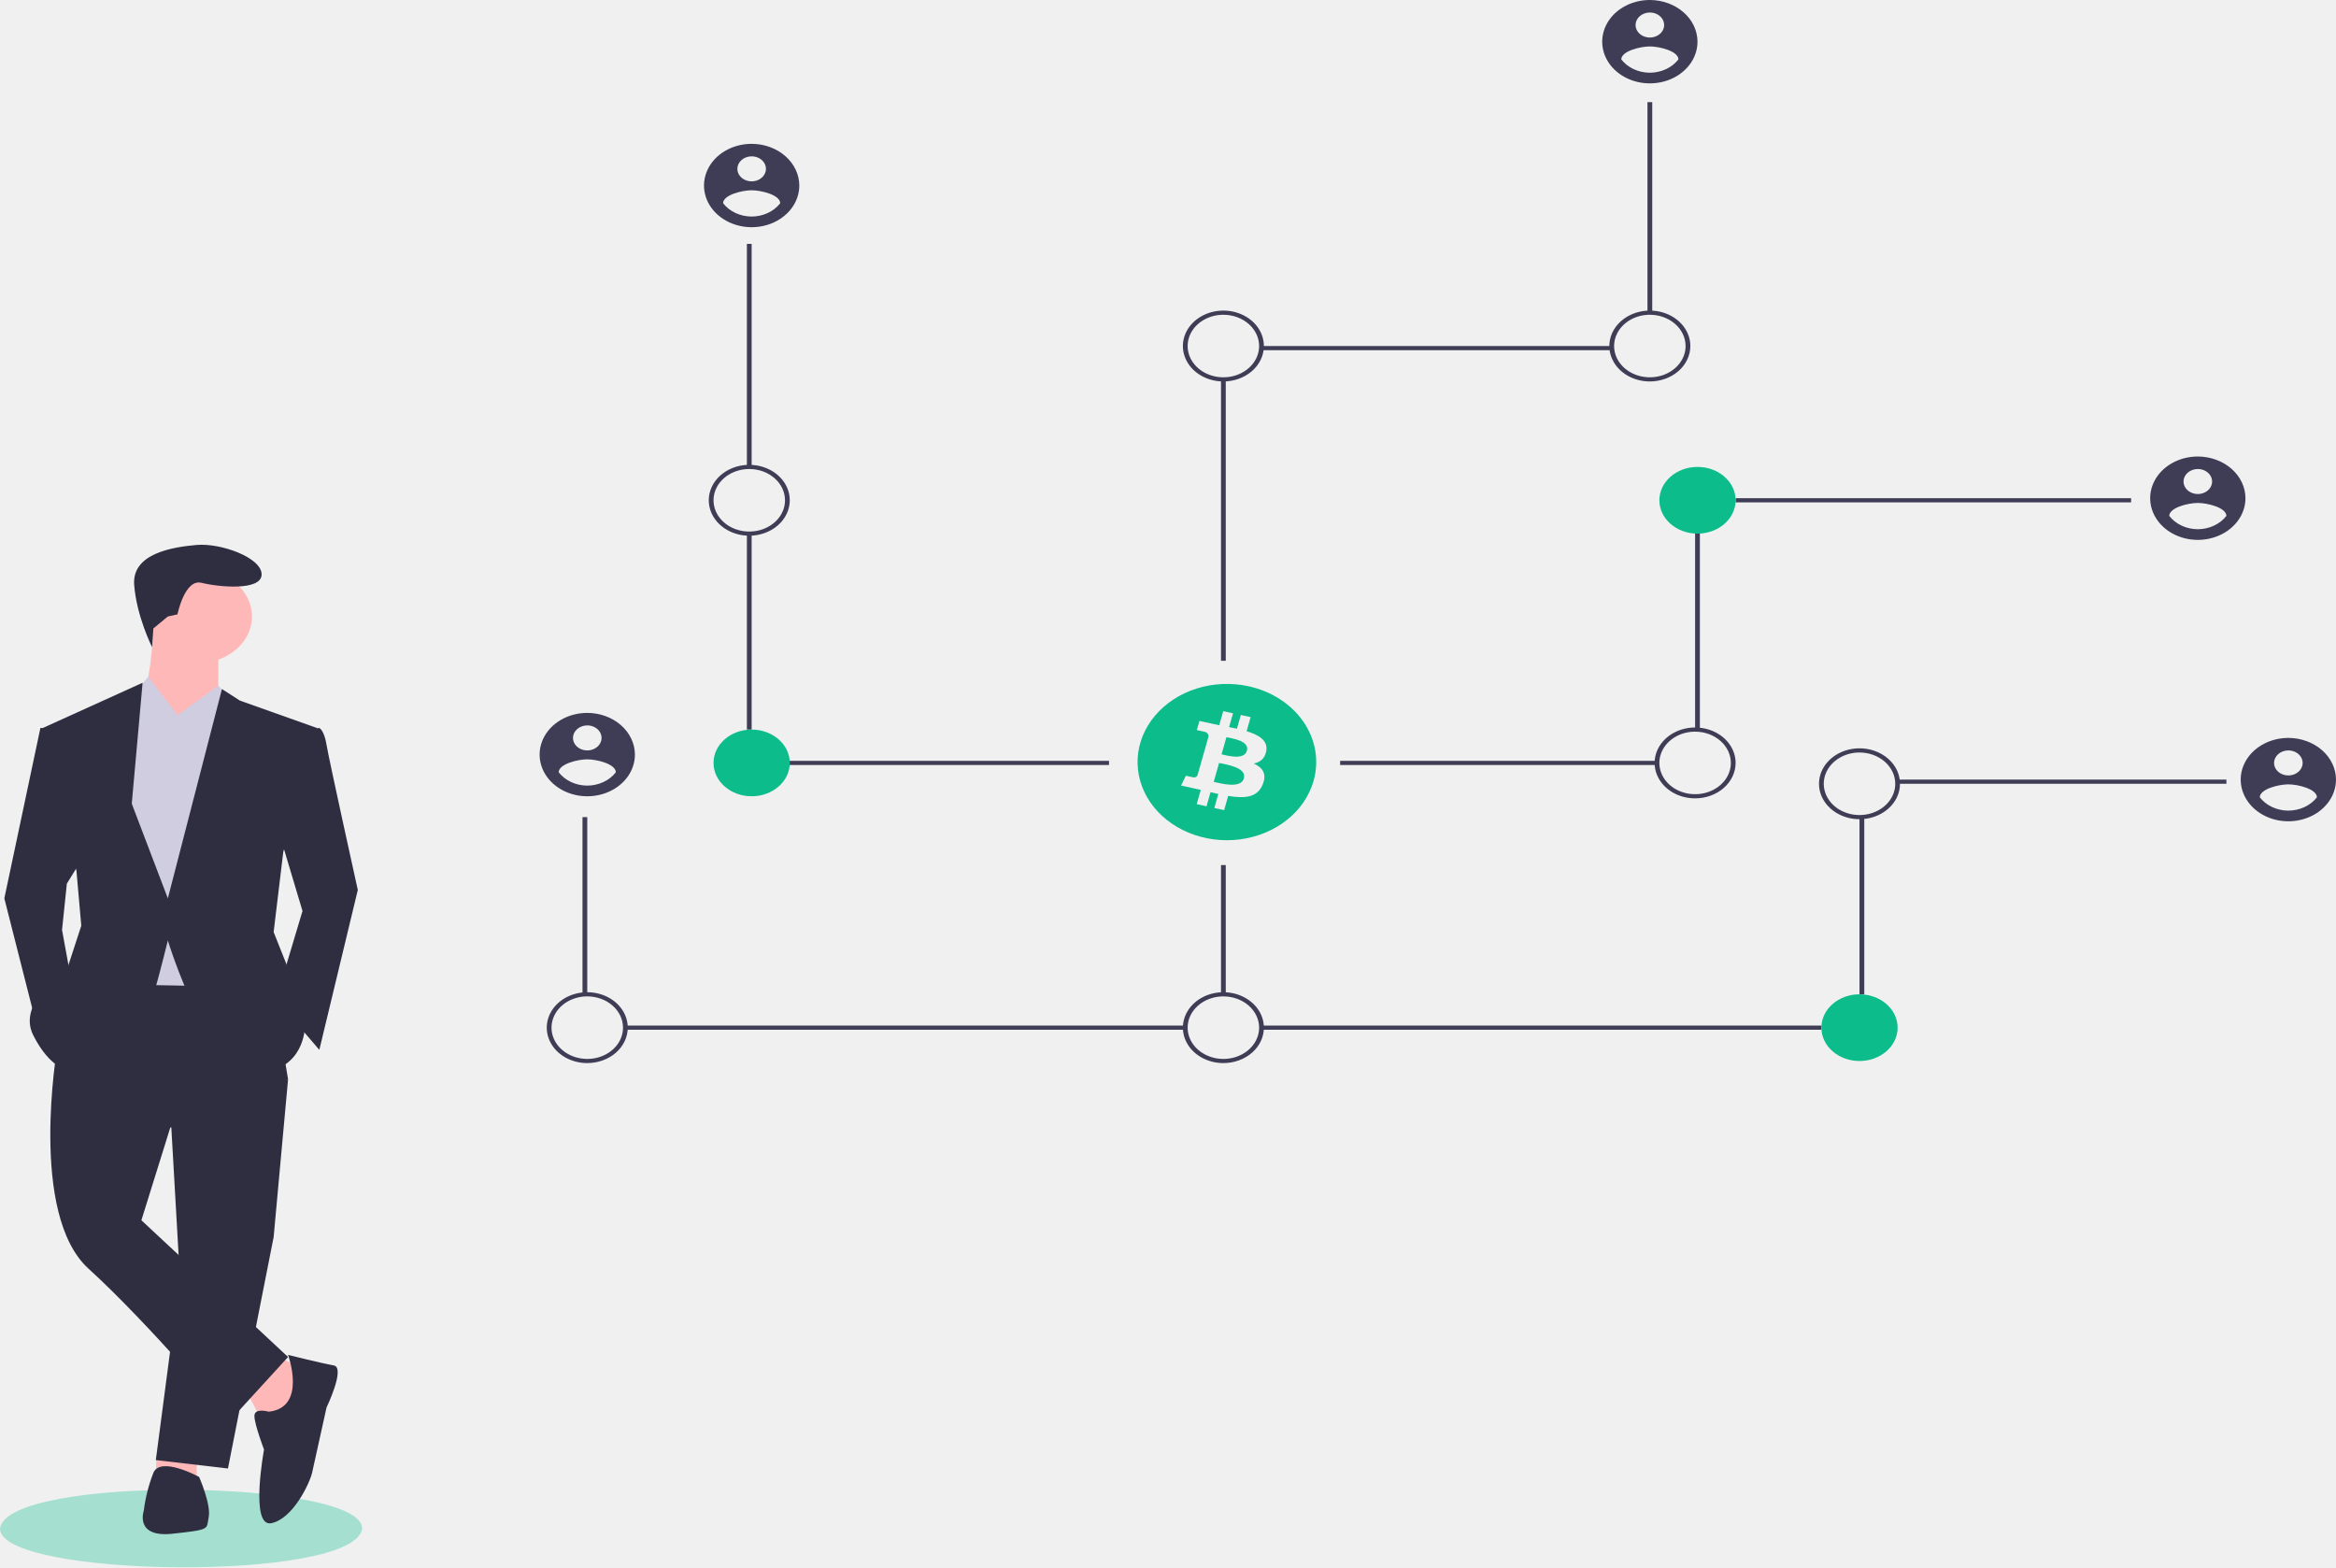
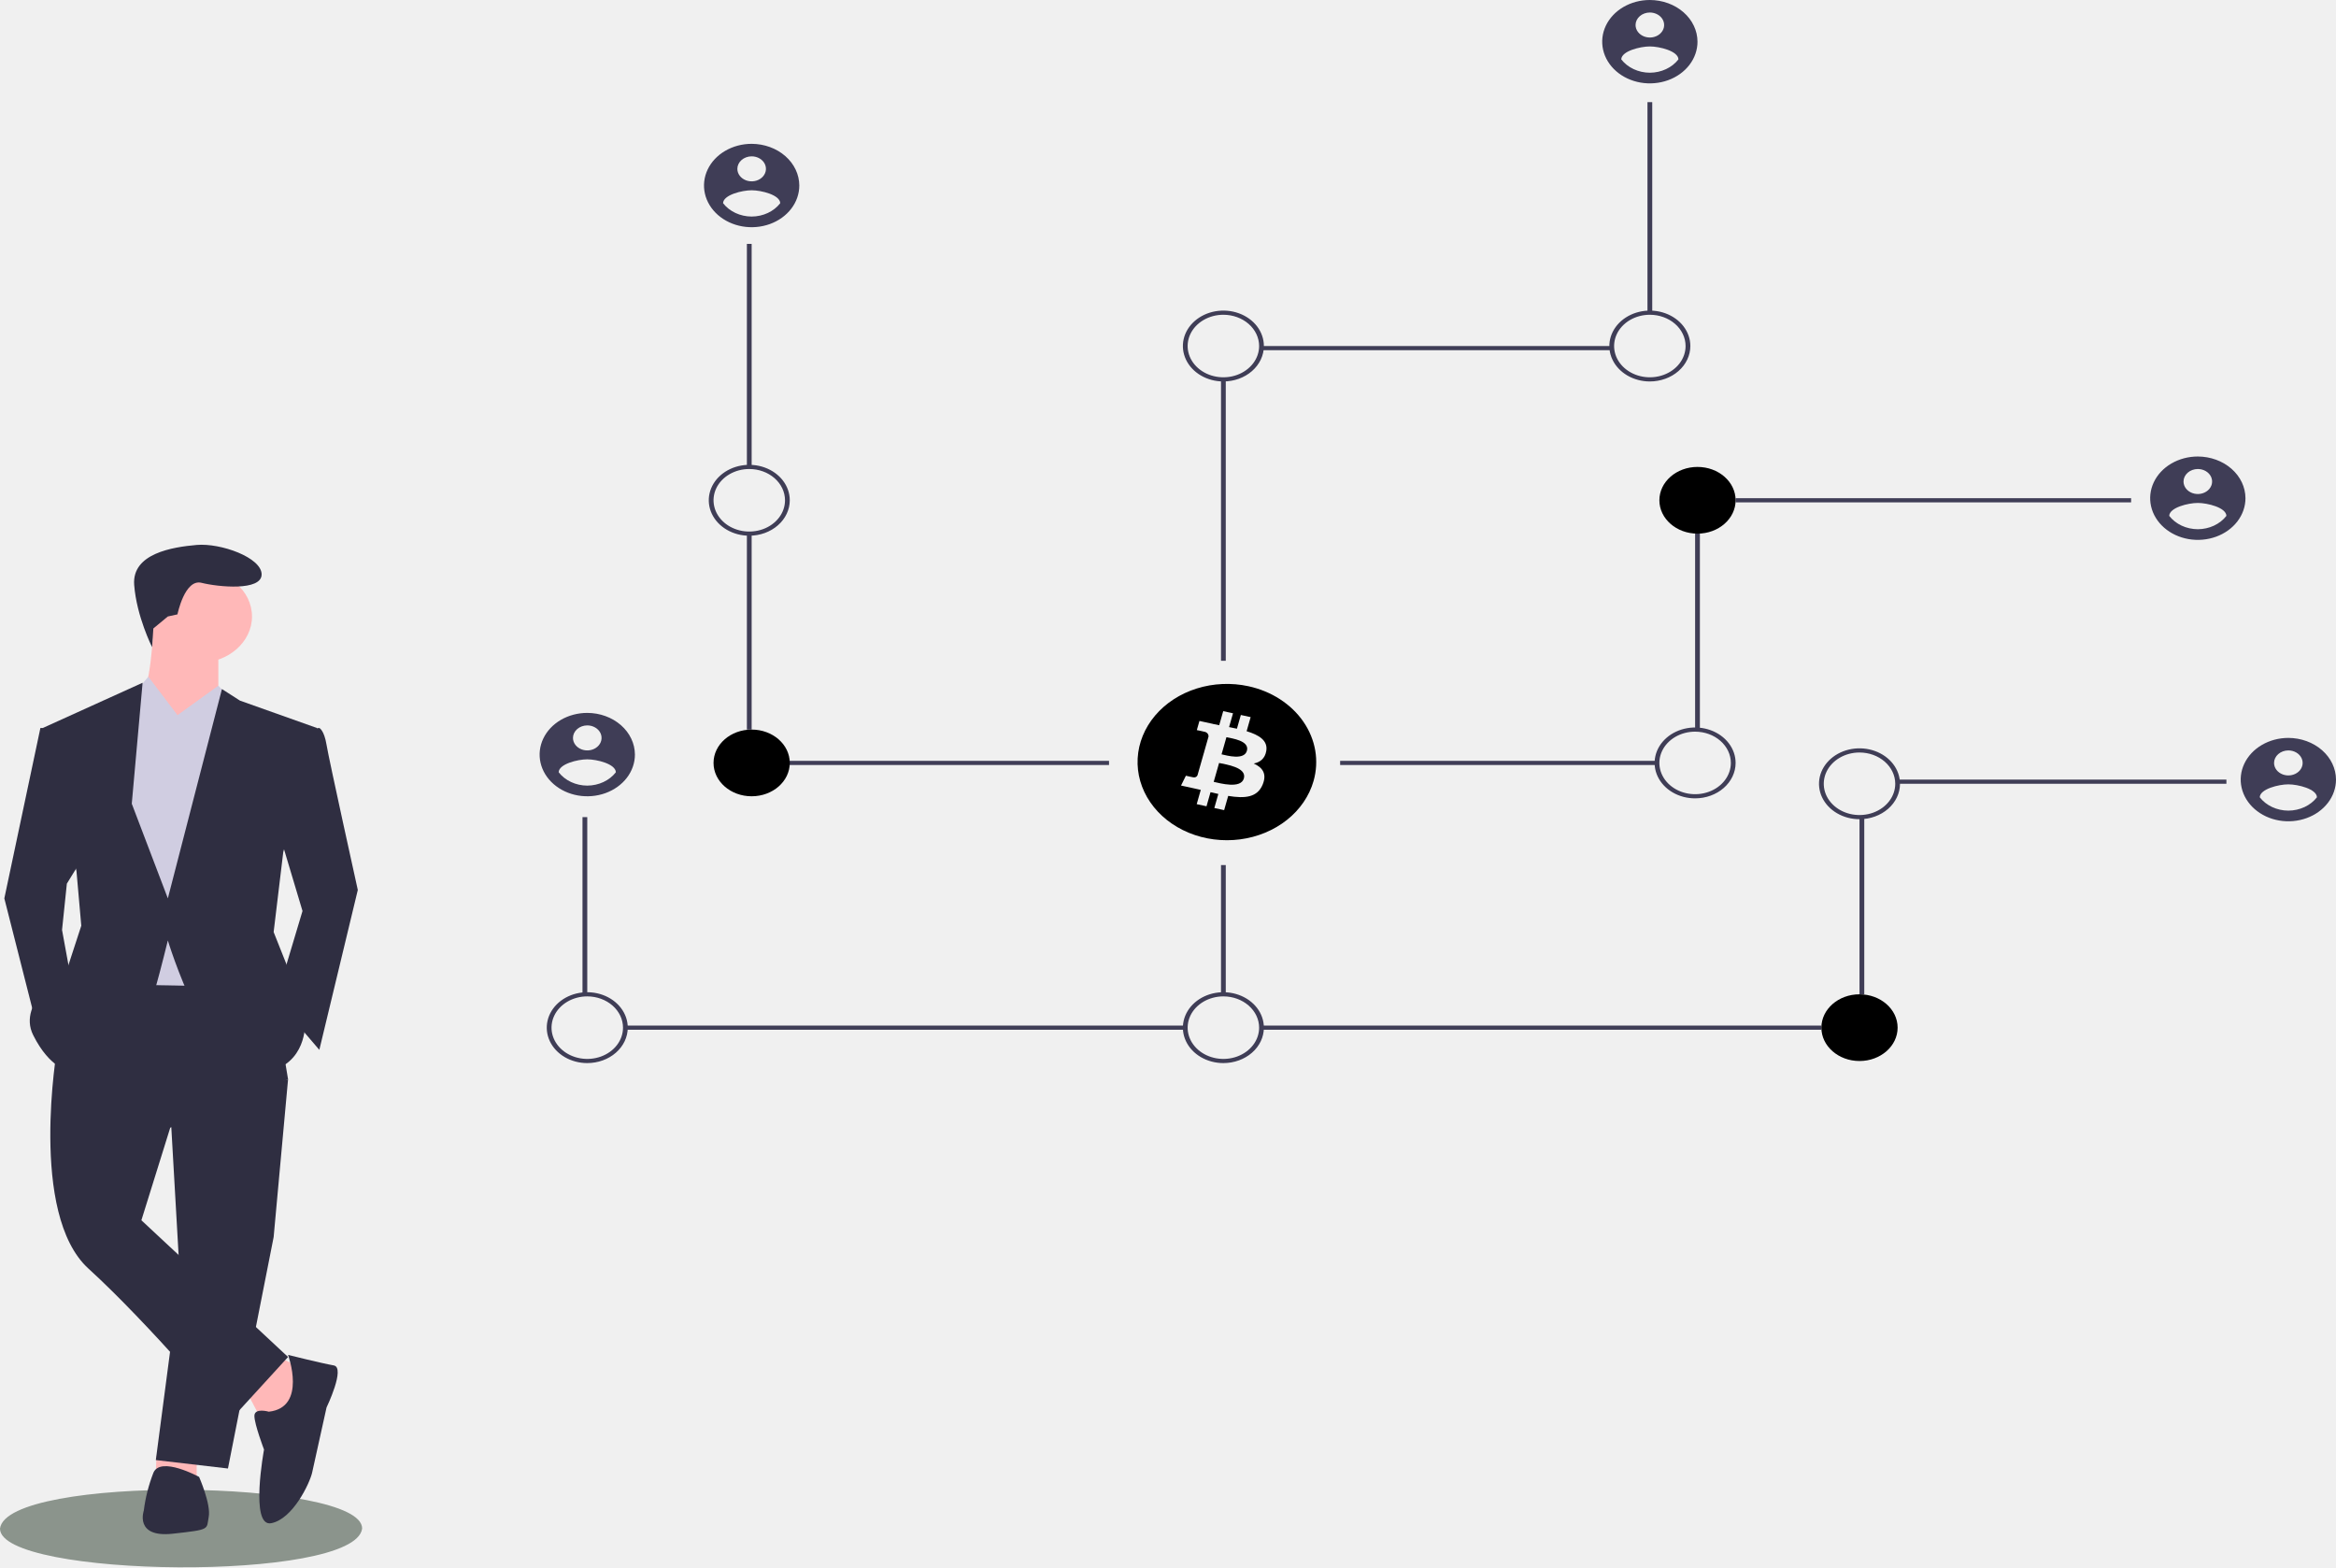
<svg xmlns="http://www.w3.org/2000/svg" viewBox="0 0 550 369" fill="none">
  <g clip-path="url(#clip0_248_10371)">
    <path d="M176.973 57.419H175.852V109.93H176.973V57.419Z" fill="#3F3D56" />
    <path d="M176.973 125.561H175.852V171.766H176.973V125.561Z" fill="#3F3D56" />
    <path d="M261.116 179.127H174.17V180.109H261.116V179.127Z" fill="#3F3D56" />
    <path d="M138.268 192.378H137.146V234.092H138.268V192.378Z" fill="#3F3D56" />
    <path d="M279.065 241.454H147.244V242.435H279.065V241.454Z" fill="#3F3D56" />
    <path d="M389.011 24.047H387.889V73.614H389.011V24.047Z" fill="#3F3D56" />
    <path d="M379.474 81.466H296.996V82.448H379.474V81.466Z" fill="#3F3D56" />
    <path d="M288.6 89.318H287.479V155.571H288.6V89.318Z" fill="#3F3D56" />
    <path d="M176.413 126.125C174.527 126.125 172.683 125.636 171.115 124.719C169.547 123.802 168.325 122.499 167.603 120.975C166.881 119.451 166.692 117.773 167.06 116.155C167.428 114.536 168.336 113.05 169.67 111.883C171.004 110.716 172.703 109.922 174.553 109.6C176.402 109.278 178.32 109.443 180.062 110.074C181.805 110.706 183.294 111.775 184.342 113.147C185.39 114.519 185.949 116.132 185.949 117.782C185.946 119.994 184.941 122.115 183.153 123.679C181.365 125.243 178.941 126.123 176.413 126.125ZM176.413 110.421C174.749 110.421 173.122 110.853 171.738 111.662C170.355 112.47 169.276 113.62 168.639 114.965C168.002 116.31 167.836 117.79 168.161 119.218C168.485 120.646 169.287 121.958 170.463 122.988C171.64 124.017 173.139 124.718 174.771 125.002C176.404 125.286 178.095 125.14 179.633 124.583C181.17 124.026 182.485 123.083 183.409 121.872C184.334 120.661 184.827 119.238 184.827 117.782C184.825 115.831 183.937 113.959 182.36 112.579C180.783 111.199 178.644 110.423 176.413 110.421Z" fill="#3F3D56" />
    <path d="M138.268 250.287C136.382 250.287 134.539 249.798 132.971 248.881C131.402 247.965 130.18 246.662 129.458 245.137C128.737 243.613 128.548 241.935 128.916 240.317C129.284 238.699 130.192 237.212 131.525 236.045C132.859 234.878 134.558 234.084 136.408 233.762C138.258 233.44 140.175 233.605 141.918 234.237C143.66 234.868 145.15 235.937 146.197 237.309C147.245 238.681 147.804 240.294 147.804 241.945C147.802 244.156 146.796 246.277 145.008 247.841C143.221 249.405 140.797 250.285 138.268 250.287ZM138.268 234.583C136.604 234.583 134.978 235.015 133.594 235.824C132.21 236.633 131.132 237.782 130.495 239.127C129.858 240.473 129.691 241.953 130.016 243.381C130.341 244.809 131.142 246.12 132.319 247.15C133.495 248.179 134.995 248.88 136.627 249.164C138.259 249.449 139.951 249.303 141.488 248.746C143.026 248.188 144.34 247.245 145.265 246.034C146.189 244.824 146.683 243.4 146.683 241.945C146.68 239.993 145.793 238.122 144.215 236.742C142.638 235.362 140.499 234.585 138.268 234.583Z" fill="#3F3D56" />
-     <path d="M176.973 187.47C181.93 187.47 185.948 183.955 185.948 179.618C185.948 175.281 181.93 171.766 176.973 171.766C172.016 171.766 167.998 175.281 167.998 179.618C167.998 183.955 172.016 187.47 176.973 187.47Z" fill="#0CBC8B" />
+     <path d="M176.973 187.47C181.93 187.47 185.948 183.955 185.948 179.618C185.948 175.281 181.93 171.766 176.973 171.766C172.016 171.766 167.998 175.281 167.998 179.618C167.998 183.955 172.016 187.47 176.973 187.47Z" fill="black" />
    <path d="M501.759 117.292H408.643V118.273H501.759V117.292Z" fill="#3F3D56" />
    <path d="M400.229 125.561H399.107V171.766H400.229V125.561Z" fill="#3F3D56" />
    <path d="M390.133 179.127H315.527V180.109H390.133V179.127Z" fill="#3F3D56" />
    <path d="M524.197 183.544H446.787V184.526H524.197V183.544Z" fill="#3F3D56" />
    <path d="M438.934 192.378H437.812V234.092H438.934V192.378Z" fill="#3F3D56" />
    <path d="M428.837 241.454H297.016V242.435H428.837V241.454Z" fill="#3F3D56" />
    <path d="M288.6 203.665H287.479V234.092H288.6V203.665Z" fill="#3F3D56" />
-     <path d="M399.668 125.635C404.625 125.635 408.643 122.119 408.643 117.782C408.643 113.446 404.625 109.93 399.668 109.93C394.712 109.93 390.693 113.446 390.693 117.782C390.693 122.119 394.712 125.635 399.668 125.635Z" fill="#0CBC8B" />
+     <path d="M399.668 125.635C404.625 125.635 408.643 122.119 408.643 117.782C408.643 113.446 404.625 109.93 399.668 109.93C394.712 109.93 390.693 113.446 390.693 117.782C390.693 122.119 394.712 125.635 399.668 125.635Z" fill="black" />
    <path d="M388.448 89.809C386.562 89.809 384.718 89.32 383.15 88.403C381.582 87.486 380.36 86.183 379.638 84.659C378.916 83.134 378.727 81.457 379.095 79.838C379.463 78.22 380.372 76.734 381.705 75.567C383.039 74.4 384.738 73.605 386.588 73.283C388.438 72.962 390.355 73.127 392.097 73.758C393.84 74.39 395.329 75.459 396.377 76.831C397.425 78.203 397.984 79.816 397.984 81.466C397.981 83.678 396.976 85.799 395.188 87.363C393.4 88.927 390.976 89.806 388.448 89.809ZM388.448 74.105C386.784 74.105 385.157 74.536 383.773 75.345C382.39 76.154 381.311 77.304 380.674 78.649C380.038 79.994 379.871 81.474 380.196 82.902C380.52 84.33 381.322 85.642 382.498 86.671C383.675 87.701 385.174 88.402 386.807 88.686C388.439 88.97 390.131 88.824 391.668 88.267C393.206 87.71 394.52 86.766 395.444 85.556C396.369 84.345 396.862 82.922 396.862 81.466C396.86 79.514 395.972 77.643 394.395 76.263C392.818 74.883 390.679 74.107 388.448 74.105Z" fill="#3F3D56" />
    <path d="M288.04 89.809C286.154 89.809 284.31 89.32 282.742 88.403C281.174 87.486 279.952 86.183 279.23 84.659C278.508 83.134 278.319 81.457 278.687 79.838C279.055 78.22 279.963 76.734 281.297 75.567C282.631 74.4 284.33 73.605 286.18 73.283C288.029 72.962 289.947 73.127 291.689 73.758C293.432 74.39 294.921 75.459 295.969 76.831C297.017 78.203 297.576 79.816 297.576 81.466C297.573 83.678 296.568 85.799 294.78 87.363C292.992 88.927 290.568 89.806 288.04 89.809ZM288.04 74.105C286.376 74.105 284.749 74.536 283.365 75.345C281.982 76.154 280.903 77.304 280.266 78.649C279.629 79.994 279.463 81.474 279.787 82.902C280.112 84.33 280.914 85.642 282.09 86.671C283.267 87.701 284.766 88.402 286.398 88.686C288.031 88.97 289.722 88.824 291.26 88.267C292.797 87.71 294.111 86.766 295.036 85.556C295.961 84.345 296.454 82.922 296.454 81.466C296.452 79.514 295.564 77.643 293.987 76.263C292.409 74.883 290.271 74.107 288.04 74.105Z" fill="#3F3D56" />
    <path d="M437.811 192.869C435.925 192.869 434.082 192.379 432.513 191.462C430.945 190.546 429.723 189.243 429.001 187.718C428.28 186.194 428.091 184.516 428.459 182.898C428.827 181.28 429.735 179.793 431.068 178.626C432.402 177.459 434.101 176.665 435.951 176.343C437.801 176.021 439.718 176.186 441.461 176.818C443.203 177.449 444.692 178.519 445.74 179.891C446.788 181.263 447.347 182.876 447.347 184.526C447.345 186.738 446.339 188.858 444.551 190.422C442.764 191.986 440.34 192.866 437.811 192.869ZM437.811 177.164C436.147 177.164 434.52 177.596 433.137 178.405C431.753 179.214 430.675 180.363 430.038 181.709C429.401 183.054 429.234 184.534 429.559 185.962C429.884 187.39 430.685 188.701 431.862 189.731C433.038 190.76 434.538 191.462 436.17 191.746C437.802 192.03 439.494 191.884 441.031 191.327C442.569 190.769 443.883 189.826 444.807 188.615C445.732 187.405 446.226 185.982 446.226 184.526C446.223 182.574 445.336 180.703 443.758 179.323C442.181 177.943 440.042 177.166 437.811 177.164Z" fill="#3F3D56" />
-     <path d="M437.811 249.797C442.768 249.797 446.786 246.281 446.786 241.945C446.786 237.608 442.768 234.092 437.811 234.092C432.854 234.092 428.836 237.608 428.836 241.945C428.836 246.281 432.854 249.797 437.811 249.797Z" fill="#0CBC8B" />
+     <path d="M437.811 249.797C442.768 249.797 446.786 246.281 446.786 241.945C446.786 237.608 442.768 234.092 437.811 234.092C432.854 234.092 428.836 237.608 428.836 241.945C428.836 246.281 432.854 249.797 437.811 249.797Z" fill="black" />
    <path d="M288.04 250.287C286.154 250.287 284.31 249.798 282.742 248.881C281.174 247.965 279.952 246.662 279.23 245.137C278.508 243.613 278.319 241.935 278.687 240.317C279.055 238.699 279.963 237.212 281.297 236.045C282.631 234.878 284.33 234.084 286.18 233.762C288.029 233.44 289.947 233.605 291.689 234.237C293.432 234.868 294.921 235.937 295.969 237.309C297.017 238.681 297.576 240.294 297.576 241.945C297.573 244.156 296.568 246.277 294.78 247.841C292.992 249.405 290.568 250.285 288.04 250.287ZM288.04 234.583C286.376 234.583 284.749 235.015 283.365 235.824C281.982 236.633 280.903 237.782 280.266 239.127C279.629 240.473 279.463 241.953 279.787 243.381C280.112 244.809 280.914 246.12 282.09 247.15C283.267 248.179 284.766 248.88 286.398 249.164C288.031 249.449 289.722 249.303 291.26 248.746C292.797 248.188 294.111 247.245 295.036 246.034C295.961 244.824 296.454 243.4 296.454 241.945C296.452 239.993 295.564 238.122 293.987 236.742C292.409 235.362 290.271 234.585 288.04 234.583Z" fill="#3F3D56" />
    <path d="M399.106 187.961C397.22 187.961 395.377 187.472 393.808 186.555C392.24 185.638 391.018 184.335 390.296 182.811C389.574 181.286 389.386 179.609 389.754 177.99C390.121 176.372 391.03 174.885 392.363 173.719C393.697 172.552 395.396 171.757 397.246 171.435C399.096 171.113 401.013 171.279 402.756 171.91C404.498 172.542 405.987 173.611 407.035 174.983C408.083 176.355 408.642 177.968 408.642 179.618C408.64 181.83 407.634 183.951 405.846 185.515C404.058 187.079 401.635 187.958 399.106 187.961ZM399.106 172.257C397.442 172.257 395.815 172.688 394.432 173.497C393.048 174.306 391.97 175.456 391.333 176.801C390.696 178.146 390.529 179.626 390.854 181.054C391.179 182.482 391.98 183.794 393.157 184.823C394.333 185.853 395.833 186.554 397.465 186.838C399.097 187.122 400.789 186.976 402.326 186.419C403.864 185.862 405.178 184.918 406.102 183.708C407.027 182.497 407.52 181.074 407.52 179.618C407.518 177.666 406.631 175.795 405.053 174.415C403.476 173.035 401.337 172.259 399.106 172.257Z" fill="#3F3D56" />
    <path d="M138.27 167.84C136.051 167.84 133.882 168.415 132.037 169.494C130.192 170.573 128.754 172.105 127.905 173.899C127.056 175.692 126.833 177.666 127.266 179.57C127.699 181.474 128.768 183.223 130.337 184.595C131.906 185.968 133.905 186.903 136.081 187.282C138.257 187.66 140.513 187.466 142.563 186.723C144.613 185.98 146.365 184.722 147.598 183.108C148.83 181.494 149.488 179.596 149.488 177.655C149.48 175.054 148.295 172.562 146.193 170.723C144.091 168.884 141.242 167.847 138.27 167.84ZM138.27 170.784C138.935 170.784 139.586 170.957 140.139 171.281C140.693 171.604 141.124 172.064 141.379 172.602C141.634 173.14 141.7 173.732 141.571 174.303C141.441 174.875 141.12 175.399 140.649 175.811C140.179 176.223 139.579 176.503 138.926 176.617C138.273 176.731 137.597 176.672 136.982 176.449C136.367 176.227 135.841 175.849 135.471 175.365C135.101 174.881 134.904 174.311 134.904 173.729C134.907 172.949 135.262 172.201 135.893 171.65C136.524 171.098 137.378 170.787 138.27 170.784ZM138.27 184.96C136.94 184.955 135.632 184.665 134.459 184.118C133.286 183.57 132.283 182.78 131.538 181.817C131.592 179.854 136.026 178.773 138.27 178.773C140.513 178.773 144.947 179.854 145.001 181.817C144.255 182.78 143.252 183.569 142.079 184.116C140.907 184.664 139.599 184.953 138.27 184.96Z" fill="#3F3D56" />
    <path d="M176.973 33.862C174.754 33.862 172.585 34.438 170.74 35.517C168.895 36.595 167.457 38.128 166.608 39.922C165.759 41.715 165.537 43.688 165.969 45.593C166.402 47.496 167.471 49.245 169.04 50.618C170.609 51.991 172.608 52.925 174.784 53.304C176.96 53.683 179.216 53.489 181.266 52.746C183.316 52.003 185.068 50.745 186.301 49.131C187.534 47.517 188.192 45.619 188.192 43.678C188.183 41.077 186.998 38.585 184.896 36.746C182.794 34.907 179.945 33.87 176.973 33.862ZM176.973 36.807C177.638 36.807 178.289 36.98 178.843 37.303C179.396 37.627 179.827 38.087 180.082 38.625C180.337 39.163 180.404 39.755 180.274 40.326C180.144 40.897 179.823 41.422 179.353 41.834C178.882 42.245 178.282 42.526 177.629 42.639C176.976 42.753 176.3 42.695 175.685 42.472C175.07 42.249 174.544 41.872 174.174 41.388C173.804 40.903 173.607 40.334 173.607 39.752C173.61 38.971 173.966 38.224 174.596 37.672C175.227 37.121 176.081 36.81 176.973 36.807ZM176.973 50.982C175.643 50.977 174.335 50.688 173.162 50.14C171.989 49.593 170.987 48.803 170.241 47.84C170.295 45.877 174.729 44.796 176.973 44.796C179.217 44.796 183.65 45.877 183.704 47.84C182.958 48.802 181.955 49.592 180.782 50.139C179.61 50.687 178.302 50.976 176.973 50.982Z" fill="#3F3D56" />
    <path d="M388.449 0C386.23 0 384.061 0.576 382.216 1.654C380.372 2.733 378.934 4.266 378.084 6.059C377.235 7.853 377.013 9.826 377.446 11.73C377.879 13.634 378.947 15.383 380.516 16.756C382.085 18.128 384.084 19.063 386.261 19.442C388.437 19.82 390.693 19.626 392.743 18.883C394.793 18.14 396.545 16.882 397.777 15.268C399.01 13.654 399.668 11.757 399.668 9.815C399.659 7.214 398.475 4.722 396.373 2.883C394.271 1.044 391.422 0.008 388.449 0ZM388.449 2.945C389.115 2.945 389.766 3.117 390.319 3.441C390.873 3.764 391.304 4.224 391.559 4.762C391.814 5.3 391.88 5.892 391.75 6.464C391.62 7.035 391.3 7.559 390.829 7.971C390.358 8.383 389.759 8.663 389.106 8.777C388.453 8.891 387.776 8.832 387.161 8.61C386.546 8.387 386.021 8.009 385.651 7.525C385.281 7.041 385.084 6.471 385.084 5.889C385.087 5.109 385.442 4.362 386.073 3.81C386.703 3.258 387.558 2.947 388.449 2.945ZM388.449 17.12C387.12 17.115 385.812 16.826 384.639 16.278C383.466 15.73 382.463 14.941 381.718 13.977C381.772 12.014 386.206 10.934 388.449 10.934C390.693 10.934 395.127 12.014 395.181 13.977C394.435 14.94 393.432 15.729 392.259 16.277C391.086 16.824 389.779 17.114 388.449 17.12Z" fill="#3F3D56" />
    <path d="M517.465 107.476C515.246 107.476 513.077 108.052 511.232 109.131C509.387 110.209 507.949 111.742 507.1 113.535C506.251 115.329 506.029 117.302 506.462 119.206C506.895 121.11 507.963 122.859 509.532 124.232C511.101 125.605 513.1 126.539 515.276 126.918C517.452 127.297 519.708 127.103 521.758 126.36C523.808 125.617 525.56 124.359 526.793 122.745C528.026 121.131 528.684 119.233 528.684 117.292C528.675 114.691 527.49 112.199 525.388 110.36C523.286 108.521 520.438 107.484 517.465 107.476ZM517.465 110.421C518.131 110.421 518.781 110.594 519.335 110.917C519.888 111.241 520.32 111.701 520.574 112.239C520.829 112.777 520.896 113.369 520.766 113.94C520.636 114.511 520.315 115.036 519.845 115.448C519.374 115.859 518.774 116.14 518.122 116.253C517.469 116.367 516.792 116.309 516.177 116.086C515.562 115.863 515.036 115.486 514.666 115.001C514.297 114.517 514.099 113.948 514.099 113.365C514.102 112.585 514.458 111.838 515.088 111.286C515.719 110.735 516.573 110.424 517.465 110.421ZM517.465 124.596C516.135 124.591 514.827 124.302 513.654 123.754C512.481 123.207 511.479 122.417 510.734 121.454C510.788 119.491 515.221 118.41 517.465 118.41C519.709 118.41 524.142 119.491 524.196 121.454C523.45 122.416 522.447 123.205 521.275 123.753C520.102 124.301 518.794 124.59 517.465 124.596Z" fill="#3F3D56" />
    <path d="M538.781 173.729C536.562 173.729 534.393 174.305 532.548 175.383C530.704 176.462 529.266 177.995 528.416 179.788C527.567 181.582 527.345 183.555 527.778 185.459C528.211 187.363 529.279 189.112 530.848 190.485C532.417 191.857 534.416 192.792 536.593 193.171C538.769 193.549 541.025 193.355 543.075 192.612C545.125 191.869 546.877 190.611 548.109 188.997C549.342 187.383 550 185.485 550 183.544C549.991 180.943 548.807 178.451 546.705 176.612C544.603 174.773 541.754 173.737 538.781 173.729ZM538.781 176.674C539.447 176.674 540.098 176.846 540.651 177.17C541.205 177.493 541.636 177.953 541.891 178.491C542.146 179.029 542.212 179.621 542.082 180.193C541.952 180.764 541.632 181.288 541.161 181.7C540.69 182.112 540.091 182.392 539.438 182.506C538.785 182.62 538.108 182.561 537.493 182.339C536.878 182.116 536.353 181.738 535.983 181.254C535.613 180.77 535.416 180.2 535.416 179.618C535.419 178.838 535.774 178.09 536.405 177.539C537.035 176.987 537.89 176.676 538.781 176.674ZM538.781 190.849C537.452 190.844 536.144 190.555 534.971 190.007C533.798 189.459 532.795 188.67 532.05 187.706C532.104 185.743 536.538 184.663 538.781 184.663C541.025 184.663 545.459 185.743 545.513 187.706C544.767 188.669 543.764 189.458 542.591 190.006C541.418 190.553 540.111 190.843 538.781 190.849Z" fill="#3F3D56" />
-     <path d="M288.757 173.565L287.607 177.597C288.91 177.881 292.927 179.04 293.578 176.759C294.256 174.38 290.06 173.849 288.757 173.565Z" fill="#0CBC8B" />
-     <path d="M287.027 179.632L285.76 184.077C287.324 184.417 292.15 185.772 292.864 183.265C293.609 180.65 288.592 179.973 287.027 179.632Z" fill="#0CBC8B" />
-     <path d="M293.953 161.564C289.917 160.683 285.674 160.87 281.759 162.099C277.844 163.329 274.434 165.547 271.959 168.472C269.485 171.397 268.058 174.899 267.858 178.534C267.659 182.169 268.695 185.774 270.838 188.893C272.98 192.013 276.131 194.506 279.893 196.059C283.655 197.611 287.859 198.153 291.973 197.615C296.087 197.077 299.926 195.484 303.005 193.038C306.084 190.591 308.265 187.4 309.272 183.869C309.94 181.525 310.074 179.088 309.667 176.698C309.259 174.308 308.316 172.012 306.894 169.94C305.471 167.869 303.596 166.063 301.376 164.626C299.156 163.189 296.633 162.148 293.953 161.564ZM298.139 176.796C297.836 178.588 296.7 179.456 295.192 179.76C297.262 180.703 298.316 182.15 297.312 184.657C296.067 187.771 293.107 188.034 289.172 187.383L288.217 190.732L285.908 190.229L286.851 186.924C286.236 186.791 285.623 186.652 285.011 186.507L284.066 189.827L281.76 189.323L282.715 185.968C282.176 185.848 281.629 185.719 281.07 185.597L278.067 184.941L279.212 182.63C279.212 182.63 280.913 183.026 280.89 182.997C280.996 183.026 281.107 183.037 281.217 183.029C281.327 183.021 281.435 182.994 281.533 182.949C281.631 182.905 281.719 182.844 281.79 182.769C281.861 182.695 281.914 182.609 281.947 182.517L283.457 177.223C283.542 177.241 283.624 177.259 283.7 177.276C283.622 177.249 283.542 177.227 283.461 177.209L284.537 173.429C284.569 173.15 284.475 172.87 284.274 172.65C284.073 172.431 283.781 172.289 283.462 172.256C283.498 172.234 281.786 171.891 281.786 171.891L282.4 169.734L285.584 170.429L285.581 170.44C286.059 170.544 286.552 170.642 287.055 170.742L288.001 167.426L290.307 167.929L289.381 171.181C290 171.304 290.623 171.429 291.23 171.561L292.15 168.331L294.458 168.834L293.513 172.152C296.426 173.03 298.558 174.346 298.139 176.796Z" fill="#0CBC8B" />
-     <path d="M85.263 359.871C83.667 372.57 -0.127 371.504 0 359.87C1.596 347.172 85.39 348.238 85.263 359.871Z" fill="#0CBC8B" fill-opacity="0.33" />
+     <path d="M288.757 173.565L287.607 177.597C288.91 177.881 292.927 179.04 293.578 176.759C294.256 174.38 290.06 173.849 288.757 173.565Z" fill="black" />
+     <path d="M287.027 179.632L285.76 184.077C287.324 184.417 292.15 185.772 292.864 183.265C293.609 180.65 288.592 179.973 287.027 179.632Z" fill="black" />
+     <path d="M293.953 161.564C289.917 160.683 285.674 160.87 281.759 162.099C277.844 163.329 274.434 165.547 271.959 168.472C269.485 171.397 268.058 174.899 267.858 178.534C267.659 182.169 268.695 185.774 270.838 188.893C272.98 192.013 276.131 194.506 279.893 196.059C283.655 197.611 287.859 198.153 291.973 197.615C296.087 197.077 299.926 195.484 303.005 193.038C306.084 190.591 308.265 187.4 309.272 183.869C309.94 181.525 310.074 179.088 309.667 176.698C309.259 174.308 308.316 172.012 306.894 169.94C305.471 167.869 303.596 166.063 301.376 164.626C299.156 163.189 296.633 162.148 293.953 161.564ZM298.139 176.796C297.836 178.588 296.7 179.456 295.192 179.76C297.262 180.703 298.316 182.15 297.312 184.657C296.067 187.771 293.107 188.034 289.172 187.383L288.217 190.732L285.908 190.229L286.851 186.924C286.236 186.791 285.623 186.652 285.011 186.507L284.066 189.827L281.76 189.323L282.715 185.968C282.176 185.848 281.629 185.719 281.07 185.597L278.067 184.941L279.212 182.63C279.212 182.63 280.913 183.026 280.89 182.997C280.996 183.026 281.107 183.037 281.217 183.029C281.327 183.021 281.435 182.994 281.533 182.949C281.631 182.905 281.719 182.844 281.79 182.769C281.861 182.695 281.914 182.609 281.947 182.517L283.457 177.223C283.542 177.241 283.624 177.259 283.7 177.276C283.622 177.249 283.542 177.227 283.461 177.209L284.537 173.429C284.569 173.15 284.475 172.87 284.274 172.65C284.073 172.431 283.781 172.289 283.462 172.256C283.498 172.234 281.786 171.891 281.786 171.891L282.4 169.734L285.584 170.429L285.581 170.44C286.059 170.544 286.552 170.642 287.055 170.742L288.001 167.426L290.307 167.929L289.381 171.181C290 171.304 290.623 171.429 291.23 171.561L292.15 168.331L294.458 168.834L293.513 172.152C296.426 173.03 298.558 174.346 298.139 176.796Z" fill="black" />
+     <path d="M85.263 359.871C83.667 372.57 -0.127 371.504 0 359.87C1.596 347.172 85.39 348.238 85.263 359.871Z" fill="#2E4130" fill-opacity="0.52" />
    <path d="M58.199 327.904L61.596 334.343L67.823 333.848L71.786 322.456L65.559 319.484L58.199 327.904Z" fill="#FFB8B8" />
    <path d="M36.822 342.733L36.688 347.22L46.312 347.716V342.268L36.822 342.733Z" fill="#FFB8B8" />
    <path d="M40.084 261.039L42.349 300.662L36.688 343.753L53.671 345.734L64.428 291.252L67.824 254.105L40.084 261.039Z" fill="#2F2E41" />
    <path d="M13.476 246.675C13.476 246.675 6.682 285.804 20.835 298.681C34.988 311.559 54.237 334.343 54.237 334.343L67.824 319.484L33.29 287.29L40.084 265.497L67.824 254.105L63.295 226.863L22.534 226.368L13.476 246.675Z" fill="#2F2E41" />
    <path d="M46.877 156.036C53.755 156.036 59.331 151.157 59.331 145.14C59.331 139.122 53.755 134.243 46.877 134.243C39.998 134.243 34.422 139.122 34.422 145.14C34.422 151.157 39.998 156.036 46.877 156.036Z" fill="#FFB8B8" />
    <path d="M36.122 147.616C36.122 147.616 35.556 162.97 32.725 164.951C29.894 166.933 42.915 175.353 42.915 175.353L51.407 163.465V152.569L36.122 147.616Z" fill="#FFB8B8" />
    <path d="M41.783 168.418L34.91 159.338L31.026 163.961L25.365 177.829L29.894 231.816L56.502 232.311L59.899 170.4L51.407 161.485L41.783 168.418Z" fill="#D0CDE1" />
    <path d="M70.655 171.886L75.184 171.39C75.184 171.39 76.317 171.886 76.883 175.353C77.449 178.82 84.243 209.528 84.243 209.528L75.184 247.171L64.994 235.283L71.222 214.481L64.994 193.679L70.655 171.886Z" fill="#2F2E41" />
    <path d="M12.91 171.39H9.513L1.021 211.509L8.947 242.713L16.873 231.321L14.608 218.939L15.741 208.042L19.704 201.603L12.91 171.39Z" fill="#2F2E41" />
    <path d="M63.295 332.362C63.295 332.362 59.898 331.371 59.898 333.352C59.898 335.333 62.163 341.277 62.163 341.277C62.163 341.277 58.766 359.603 63.861 358.612C68.957 357.622 72.919 349.202 73.486 346.725C74.052 344.249 76.882 331.371 76.882 331.371C76.882 331.371 81.411 321.96 78.581 321.465C75.75 320.97 67.824 318.989 67.824 318.989C67.824 318.989 72.353 331.371 63.295 332.362Z" fill="#2F2E41" />
    <path d="M46.878 347.716C46.878 347.716 37.82 342.763 36.122 346.725C34.995 349.615 34.236 352.605 33.857 355.641C33.857 355.641 31.593 362.079 40.651 361.089C49.709 360.098 48.576 360.098 49.142 357.126C49.709 354.155 46.878 347.716 46.878 347.716Z" fill="#2F2E41" />
    <path d="M39.518 145.14L41.783 144.644C41.783 144.644 43.481 136.224 47.444 137.215C51.407 138.205 61.597 139.196 61.597 135.234C61.597 131.271 51.973 127.804 46.312 128.299C40.65 128.795 31.026 130.281 31.592 137.71C32.158 145.139 35.812 152.367 35.812 152.367L36.106 147.962L39.518 145.14Z" fill="#2F2E41" />
    <path d="M51.407 174.362L41.783 168.418L51.407 161.484L54.749 164.992L51.407 174.362Z" fill="#D0CDE1" />
    <path d="M33.29 173.867L41.782 168.418L34.988 159.503L31.025 163.961L33.29 173.867Z" fill="#D0CDE1" />
    <path d="M74.618 171.39L56.502 164.951L52.256 162.227L39.518 211.509L31.026 189.221L33.573 160.741L10.079 171.39L18.005 205.07L19.137 217.948L15.74 228.349C15.74 228.349 3.852 235.779 7.815 243.704C11.777 251.628 16.306 252.124 16.306 252.124C16.306 252.124 35.555 236.274 36.687 232.312C37.819 228.349 39.518 221.415 39.518 221.415C39.518 221.415 49.142 253.114 60.464 252.619C71.787 252.124 71.787 241.722 71.787 241.722L68.956 230.826L64.427 219.434L66.692 200.613L74.618 171.39Z" fill="#2F2E41" />
  </g>
  <defs>
    <clipPath id="clip0_248_10371">
      <rect width="550" height="369" fill="white" />
    </clipPath>
  </defs>
</svg>
